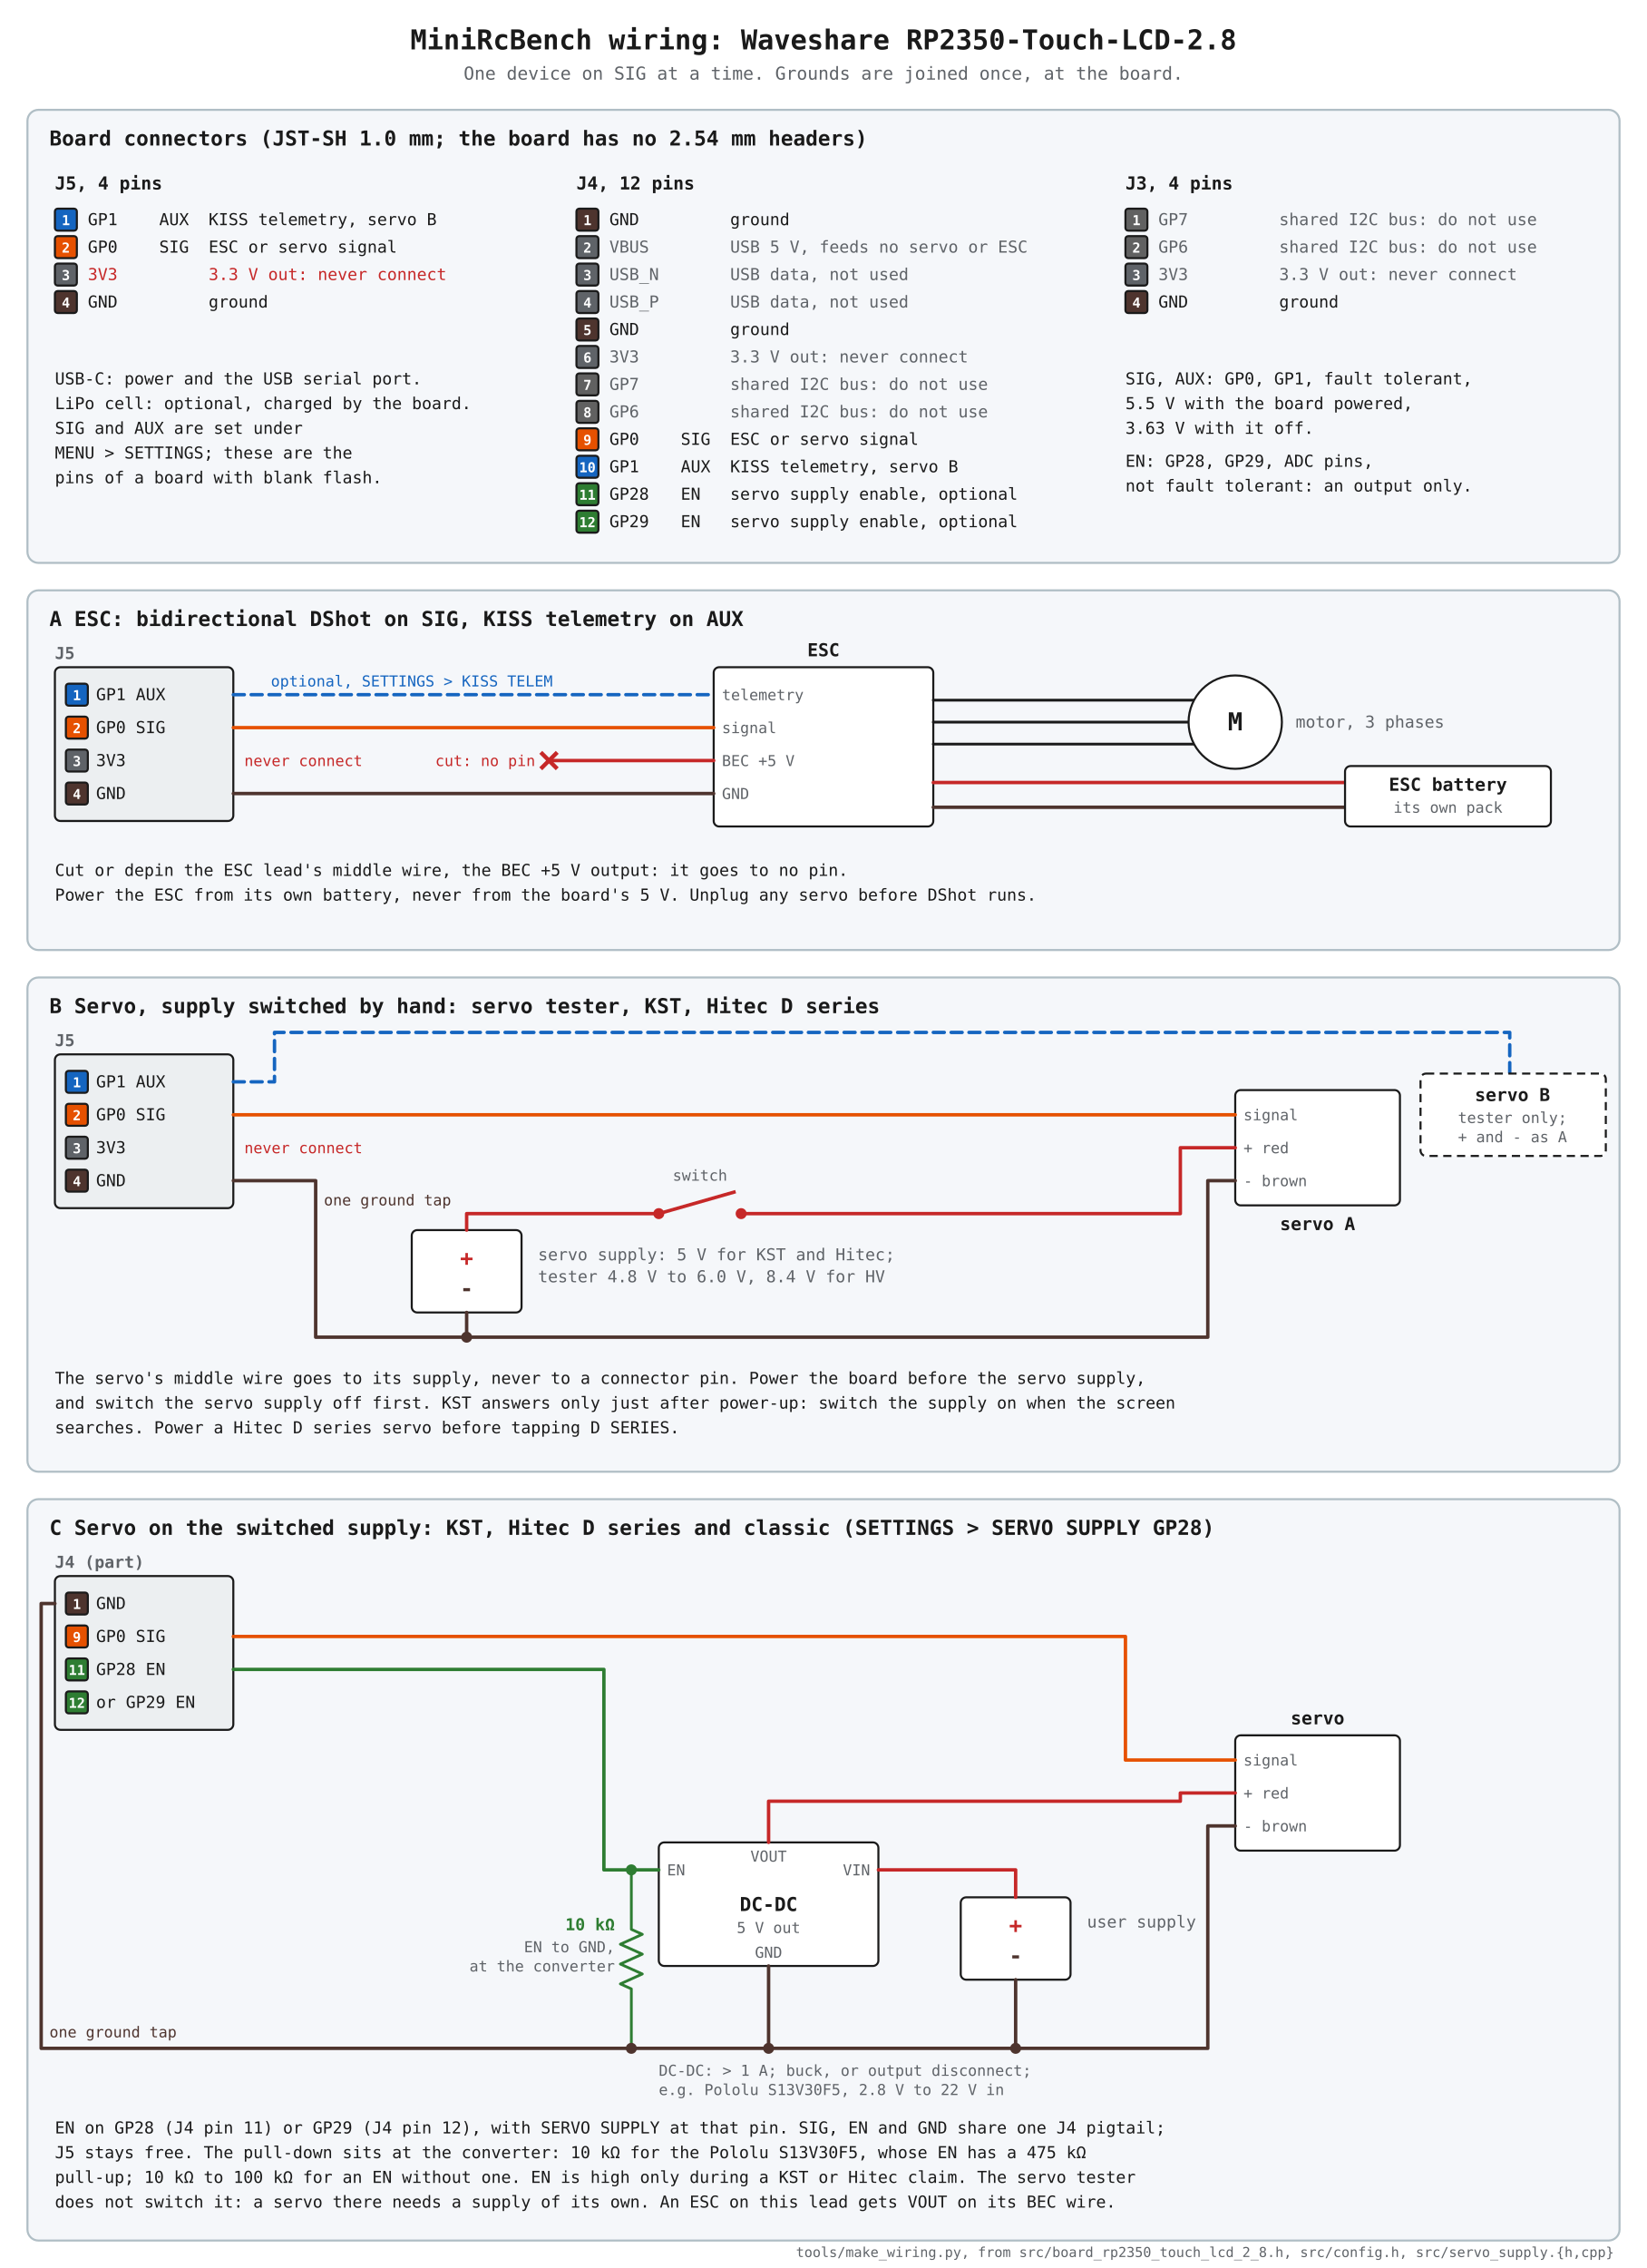
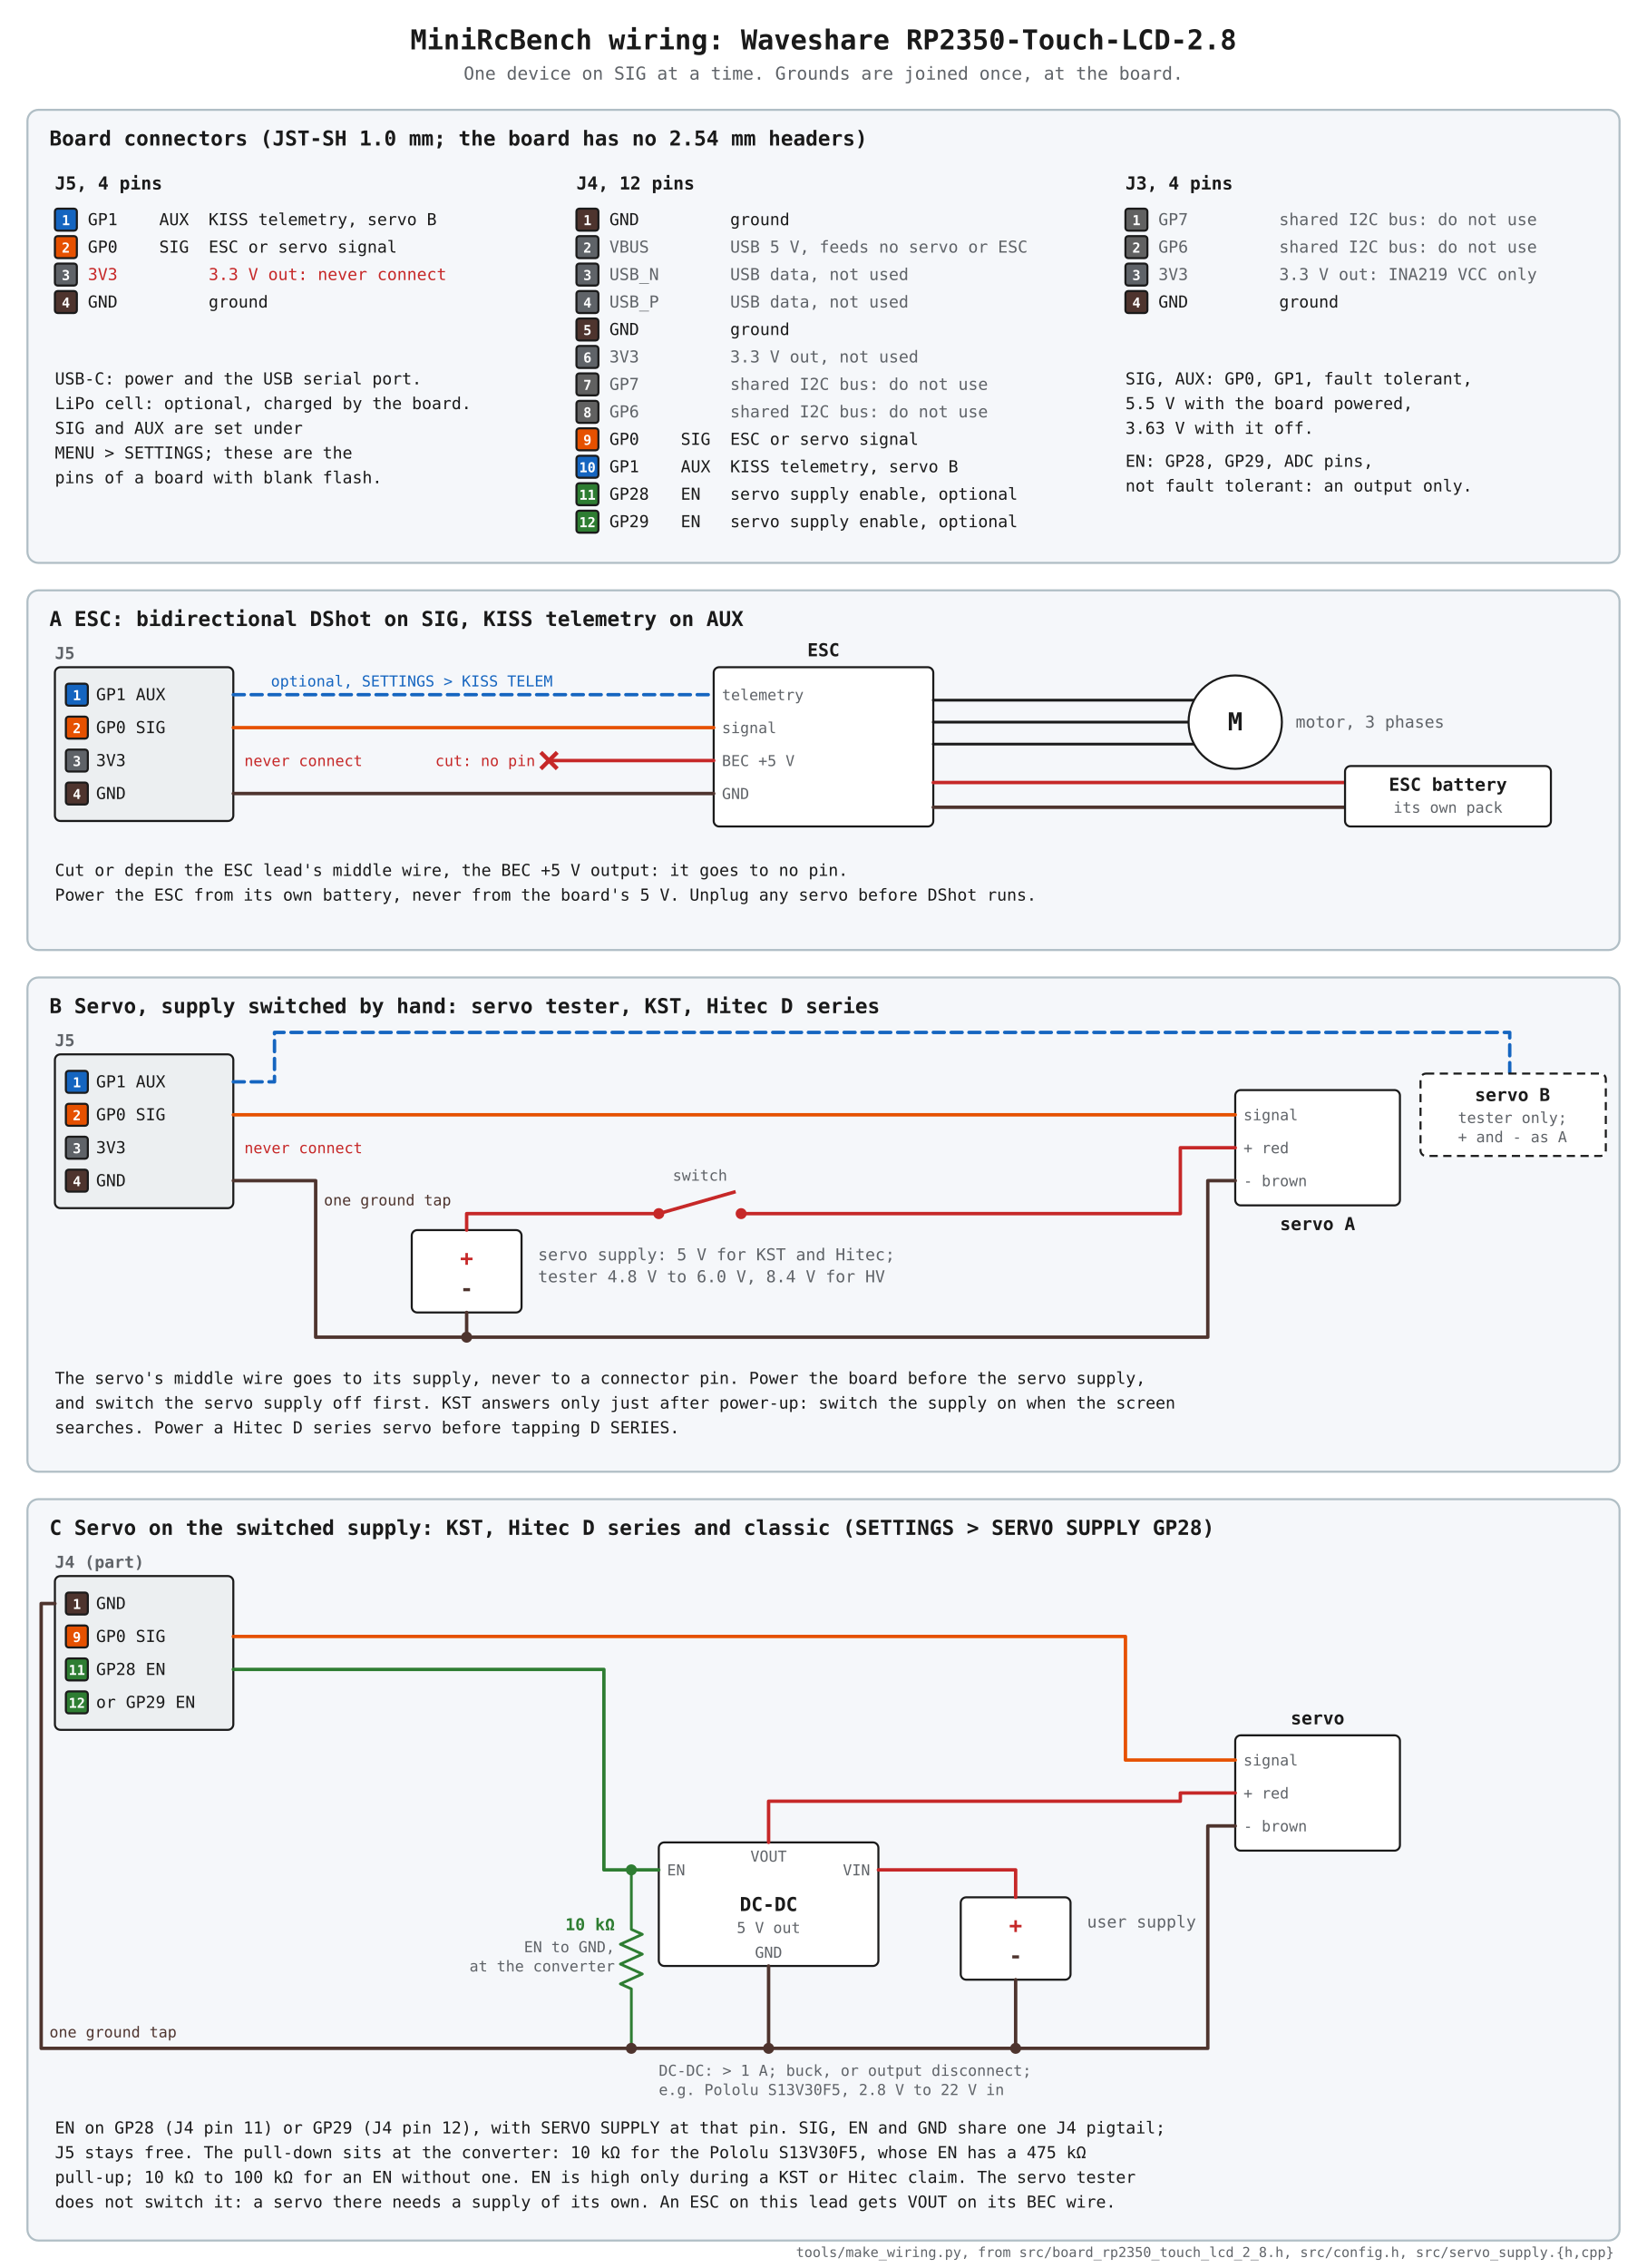
<svg xmlns="http://www.w3.org/2000/svg" width="1200" height="1652" viewBox="0 0 1200 1652" font-family="DejaVu Sans Mono, Menlo, Consolas, monospace">
  <rect width="100%" height="100%" fill="#ffffff" />
  <text x="600" y="36" font-size="20" fill="#1a1a1a" text-anchor="middle" font-weight="bold">MiniRcBench wiring: Waveshare RP2350-Touch-LCD-2.8</text>
  <text x="600" y="58" font-size="13" fill="#5f6368" text-anchor="middle">One device on SIG at a time. Grounds are joined once, at the board.</text>
  <rect x="20" y="80" width="1160" height="330" rx="8" fill="#f5f7fa" stroke="#b0bec5" stroke-width="1.5" />
  <text x="36" y="106" font-size="15" fill="#1a1a1a" text-anchor="start" font-weight="bold">Board connectors (JST-SH 1.0 mm; the board has no 2.54 mm headers)</text>
  <text x="40" y="138" font-size="13" fill="#1a1a1a" text-anchor="start" font-weight="bold">J5, 4 pins</text>
  <rect x="40" y="152" width="16" height="16" rx="2" fill="#1565c0" stroke="#1a1a1a" stroke-width="1.5" />
  <text x="48" y="164" font-size="10" fill="#ffffff" text-anchor="middle" font-weight="bold">1</text>
  <text x="64" y="164" font-size="12" fill="#1a1a1a" text-anchor="start">GP1</text>
  <text x="116" y="164" font-size="12" fill="#1a1a1a" text-anchor="start">AUX</text>
  <text x="152" y="164" font-size="12" fill="#1a1a1a" text-anchor="start">KISS telemetry, servo B</text>
  <rect x="40" y="172" width="16" height="16" rx="2" fill="#e65100" stroke="#1a1a1a" stroke-width="1.5" />
  <text x="48" y="184" font-size="10" fill="#ffffff" text-anchor="middle" font-weight="bold">2</text>
  <text x="64" y="184" font-size="12" fill="#1a1a1a" text-anchor="start">GP0</text>
  <text x="116" y="184" font-size="12" fill="#1a1a1a" text-anchor="start">SIG</text>
  <text x="152" y="184" font-size="12" fill="#1a1a1a" text-anchor="start">ESC or servo signal</text>
  <rect x="40" y="192" width="16" height="16" rx="2" fill="#5f6368" stroke="#1a1a1a" stroke-width="1.5" />
  <text x="48" y="204" font-size="10" fill="#ffffff" text-anchor="middle" font-weight="bold">3</text>
  <text x="64" y="204" font-size="12" fill="#c62828" text-anchor="start">3V3</text>
  <text x="116" y="204" font-size="12" fill="#c62828" text-anchor="start" />
  <text x="152" y="204" font-size="12" fill="#c62828" text-anchor="start">3.3 V out: never connect</text>
  <rect x="40" y="212" width="16" height="16" rx="2" fill="#4e342e" stroke="#1a1a1a" stroke-width="1.5" />
  <text x="48" y="224" font-size="10" fill="#ffffff" text-anchor="middle" font-weight="bold">4</text>
  <text x="64" y="224" font-size="12" fill="#1a1a1a" text-anchor="start">GND</text>
  <text x="116" y="224" font-size="12" fill="#1a1a1a" text-anchor="start" />
  <text x="152" y="224" font-size="12" fill="#1a1a1a" text-anchor="start">ground</text>
  <text x="420" y="138" font-size="13" fill="#1a1a1a" text-anchor="start" font-weight="bold">J4, 12 pins</text>
  <rect x="420" y="152" width="16" height="16" rx="2" fill="#4e342e" stroke="#1a1a1a" stroke-width="1.5" />
  <text x="428" y="164" font-size="10" fill="#ffffff" text-anchor="middle" font-weight="bold">1</text>
  <text x="444" y="164" font-size="12" fill="#1a1a1a" text-anchor="start">GND</text>
  <text x="496" y="164" font-size="12" fill="#1a1a1a" text-anchor="start" />
  <text x="532" y="164" font-size="12" fill="#1a1a1a" text-anchor="start">ground</text>
  <rect x="420" y="172" width="16" height="16" rx="2" fill="#5f6368" stroke="#1a1a1a" stroke-width="1.5" />
  <text x="428" y="184" font-size="10" fill="#ffffff" text-anchor="middle" font-weight="bold">2</text>
  <text x="444" y="184" font-size="12" fill="#5f6368" text-anchor="start">VBUS</text>
  <text x="496" y="184" font-size="12" fill="#5f6368" text-anchor="start" />
  <text x="532" y="184" font-size="12" fill="#5f6368" text-anchor="start">USB 5 V, feeds no servo or ESC</text>
  <rect x="420" y="192" width="16" height="16" rx="2" fill="#5f6368" stroke="#1a1a1a" stroke-width="1.5" />
  <text x="428" y="204" font-size="10" fill="#ffffff" text-anchor="middle" font-weight="bold">3</text>
  <text x="444" y="204" font-size="12" fill="#5f6368" text-anchor="start">USB_N</text>
  <text x="496" y="204" font-size="12" fill="#5f6368" text-anchor="start" />
  <text x="532" y="204" font-size="12" fill="#5f6368" text-anchor="start">USB data, not used</text>
  <rect x="420" y="212" width="16" height="16" rx="2" fill="#5f6368" stroke="#1a1a1a" stroke-width="1.5" />
  <text x="428" y="224" font-size="10" fill="#ffffff" text-anchor="middle" font-weight="bold">4</text>
  <text x="444" y="224" font-size="12" fill="#5f6368" text-anchor="start">USB_P</text>
  <text x="496" y="224" font-size="12" fill="#5f6368" text-anchor="start" />
  <text x="532" y="224" font-size="12" fill="#5f6368" text-anchor="start">USB data, not used</text>
  <rect x="420" y="232" width="16" height="16" rx="2" fill="#4e342e" stroke="#1a1a1a" stroke-width="1.5" />
  <text x="428" y="244" font-size="10" fill="#ffffff" text-anchor="middle" font-weight="bold">5</text>
  <text x="444" y="244" font-size="12" fill="#1a1a1a" text-anchor="start">GND</text>
  <text x="496" y="244" font-size="12" fill="#1a1a1a" text-anchor="start" />
  <text x="532" y="244" font-size="12" fill="#1a1a1a" text-anchor="start">ground</text>
  <rect x="420" y="252" width="16" height="16" rx="2" fill="#5f6368" stroke="#1a1a1a" stroke-width="1.5" />
  <text x="428" y="264" font-size="10" fill="#ffffff" text-anchor="middle" font-weight="bold">6</text>
  <text x="444" y="264" font-size="12" fill="#5f6368" text-anchor="start">3V3</text>
  <text x="496" y="264" font-size="12" fill="#5f6368" text-anchor="start" />
-   <text x="532" y="264" font-size="12" fill="#5f6368" text-anchor="start">3.3 V out: never connect</text>
+   <text x="532" y="264" font-size="12" fill="#5f6368" text-anchor="start">3.3 V out, not used</text>
  <rect x="420" y="272" width="16" height="16" rx="2" fill="#616161" stroke="#1a1a1a" stroke-width="1.5" />
  <text x="428" y="284" font-size="10" fill="#ffffff" text-anchor="middle" font-weight="bold">7</text>
  <text x="444" y="284" font-size="12" fill="#5f6368" text-anchor="start">GP7</text>
  <text x="496" y="284" font-size="12" fill="#5f6368" text-anchor="start" />
  <text x="532" y="284" font-size="12" fill="#5f6368" text-anchor="start">shared I2C bus: do not use</text>
  <rect x="420" y="292" width="16" height="16" rx="2" fill="#616161" stroke="#1a1a1a" stroke-width="1.5" />
  <text x="428" y="304" font-size="10" fill="#ffffff" text-anchor="middle" font-weight="bold">8</text>
  <text x="444" y="304" font-size="12" fill="#5f6368" text-anchor="start">GP6</text>
  <text x="496" y="304" font-size="12" fill="#5f6368" text-anchor="start" />
  <text x="532" y="304" font-size="12" fill="#5f6368" text-anchor="start">shared I2C bus: do not use</text>
  <rect x="420" y="312" width="16" height="16" rx="2" fill="#e65100" stroke="#1a1a1a" stroke-width="1.5" />
  <text x="428" y="324" font-size="10" fill="#ffffff" text-anchor="middle" font-weight="bold">9</text>
  <text x="444" y="324" font-size="12" fill="#1a1a1a" text-anchor="start">GP0</text>
  <text x="496" y="324" font-size="12" fill="#1a1a1a" text-anchor="start">SIG</text>
  <text x="532" y="324" font-size="12" fill="#1a1a1a" text-anchor="start">ESC or servo signal</text>
  <rect x="420" y="332" width="16" height="16" rx="2" fill="#1565c0" stroke="#1a1a1a" stroke-width="1.5" />
  <text x="428" y="344" font-size="10" fill="#ffffff" text-anchor="middle" font-weight="bold">10</text>
  <text x="444" y="344" font-size="12" fill="#1a1a1a" text-anchor="start">GP1</text>
  <text x="496" y="344" font-size="12" fill="#1a1a1a" text-anchor="start">AUX</text>
  <text x="532" y="344" font-size="12" fill="#1a1a1a" text-anchor="start">KISS telemetry, servo B</text>
  <rect x="420" y="352" width="16" height="16" rx="2" fill="#2e7d32" stroke="#1a1a1a" stroke-width="1.5" />
  <text x="428" y="364" font-size="10" fill="#ffffff" text-anchor="middle" font-weight="bold">11</text>
  <text x="444" y="364" font-size="12" fill="#1a1a1a" text-anchor="start">GP28</text>
  <text x="496" y="364" font-size="12" fill="#1a1a1a" text-anchor="start">EN</text>
  <text x="532" y="364" font-size="12" fill="#1a1a1a" text-anchor="start">servo supply enable, optional</text>
  <rect x="420" y="372" width="16" height="16" rx="2" fill="#2e7d32" stroke="#1a1a1a" stroke-width="1.5" />
  <text x="428" y="384" font-size="10" fill="#ffffff" text-anchor="middle" font-weight="bold">12</text>
  <text x="444" y="384" font-size="12" fill="#1a1a1a" text-anchor="start">GP29</text>
  <text x="496" y="384" font-size="12" fill="#1a1a1a" text-anchor="start">EN</text>
  <text x="532" y="384" font-size="12" fill="#1a1a1a" text-anchor="start">servo supply enable, optional</text>
  <text x="820" y="138" font-size="13" fill="#1a1a1a" text-anchor="start" font-weight="bold">J3, 4 pins</text>
  <rect x="820" y="152" width="16" height="16" rx="2" fill="#616161" stroke="#1a1a1a" stroke-width="1.5" />
  <text x="828" y="164" font-size="10" fill="#ffffff" text-anchor="middle" font-weight="bold">1</text>
  <text x="844" y="164" font-size="12" fill="#5f6368" text-anchor="start">GP7</text>
  <text x="896" y="164" font-size="12" fill="#5f6368" text-anchor="start" />
  <text x="932" y="164" font-size="12" fill="#5f6368" text-anchor="start">shared I2C bus: do not use</text>
  <rect x="820" y="172" width="16" height="16" rx="2" fill="#616161" stroke="#1a1a1a" stroke-width="1.5" />
  <text x="828" y="184" font-size="10" fill="#ffffff" text-anchor="middle" font-weight="bold">2</text>
  <text x="844" y="184" font-size="12" fill="#5f6368" text-anchor="start">GP6</text>
  <text x="896" y="184" font-size="12" fill="#5f6368" text-anchor="start" />
  <text x="932" y="184" font-size="12" fill="#5f6368" text-anchor="start">shared I2C bus: do not use</text>
  <rect x="820" y="192" width="16" height="16" rx="2" fill="#5f6368" stroke="#1a1a1a" stroke-width="1.5" />
  <text x="828" y="204" font-size="10" fill="#ffffff" text-anchor="middle" font-weight="bold">3</text>
  <text x="844" y="204" font-size="12" fill="#5f6368" text-anchor="start">3V3</text>
  <text x="896" y="204" font-size="12" fill="#5f6368" text-anchor="start" />
-   <text x="932" y="204" font-size="12" fill="#5f6368" text-anchor="start">3.3 V out: never connect</text>
+   <text x="932" y="204" font-size="12" fill="#5f6368" text-anchor="start">3.3 V out: INA219 VCC only</text>
  <rect x="820" y="212" width="16" height="16" rx="2" fill="#4e342e" stroke="#1a1a1a" stroke-width="1.5" />
  <text x="828" y="224" font-size="10" fill="#ffffff" text-anchor="middle" font-weight="bold">4</text>
  <text x="844" y="224" font-size="12" fill="#1a1a1a" text-anchor="start">GND</text>
  <text x="896" y="224" font-size="12" fill="#1a1a1a" text-anchor="start" />
  <text x="932" y="224" font-size="12" fill="#1a1a1a" text-anchor="start">ground</text>
  <text x="40" y="280" font-size="12" fill="#1a1a1a" text-anchor="start">USB-C: power and the USB serial port.</text>
  <text x="40" y="298" font-size="12" fill="#1a1a1a" text-anchor="start">LiPo cell: optional, charged by the board.</text>
  <text x="40" y="316" font-size="12" fill="#1a1a1a" text-anchor="start">SIG and AUX are set under</text>
  <text x="40" y="334" font-size="12" fill="#1a1a1a" text-anchor="start">MENU &gt; SETTINGS; these are the</text>
  <text x="40" y="352" font-size="12" fill="#1a1a1a" text-anchor="start">pins of a board with blank flash.</text>
  <text x="820" y="280" font-size="12" fill="#1a1a1a" text-anchor="start">SIG, AUX: GP0, GP1, fault tolerant,</text>
  <text x="820" y="298" font-size="12" fill="#1a1a1a" text-anchor="start">5.5 V with the board powered,</text>
  <text x="820" y="316" font-size="12" fill="#1a1a1a" text-anchor="start">3.63 V with it off.</text>
  <text x="820" y="340" font-size="12" fill="#1a1a1a" text-anchor="start">EN: GP28, GP29, ADC pins,</text>
  <text x="820" y="358" font-size="12" fill="#1a1a1a" text-anchor="start">not fault tolerant: an output only.</text>
  <rect x="20" y="430" width="1160" height="262" rx="8" fill="#f5f7fa" stroke="#b0bec5" stroke-width="1.5" />
  <text x="36" y="456" font-size="15" fill="#1a1a1a" text-anchor="start" font-weight="bold">A  ESC: bidirectional DShot on SIG, KISS telemetry on AUX</text>
  <rect x="40" y="486" width="130" height="112" rx="4" fill="#eceff1" stroke="#1a1a1a" stroke-width="1.5" />
  <text x="40" y="480" font-size="12" fill="#5f6368" text-anchor="start" font-weight="bold">J5</text>
  <rect x="48" y="498" width="16" height="16" rx="2" fill="#1565c0" stroke="#1a1a1a" stroke-width="1.5" />
  <text x="56" y="510" font-size="10" fill="#ffffff" text-anchor="middle" font-weight="bold">1</text>
  <text x="70" y="510" font-size="12" fill="#1a1a1a" text-anchor="start">GP1 AUX</text>
  <rect x="48" y="522" width="16" height="16" rx="2" fill="#e65100" stroke="#1a1a1a" stroke-width="1.5" />
  <text x="56" y="534" font-size="10" fill="#ffffff" text-anchor="middle" font-weight="bold">2</text>
  <text x="70" y="534" font-size="12" fill="#1a1a1a" text-anchor="start">GP0 SIG</text>
  <rect x="48" y="546" width="16" height="16" rx="2" fill="#5f6368" stroke="#1a1a1a" stroke-width="1.5" />
  <text x="56" y="558" font-size="10" fill="#ffffff" text-anchor="middle" font-weight="bold">3</text>
  <text x="70" y="558" font-size="12" fill="#1a1a1a" text-anchor="start">3V3</text>
  <rect x="48" y="570" width="16" height="16" rx="2" fill="#4e342e" stroke="#1a1a1a" stroke-width="1.5" />
  <text x="56" y="582" font-size="10" fill="#ffffff" text-anchor="middle" font-weight="bold">4</text>
  <text x="70" y="582" font-size="12" fill="#1a1a1a" text-anchor="start">GND</text>
  <rect x="520" y="486" width="160" height="116" rx="4" fill="#ffffff" stroke="#1a1a1a" stroke-width="1.5" />
  <text x="600" y="478" font-size="13" fill="#1a1a1a" text-anchor="middle" font-weight="bold">ESC</text>
  <text x="526" y="510" font-size="11" fill="#5f6368" text-anchor="start">telemetry</text>
  <text x="526" y="534" font-size="11" fill="#5f6368" text-anchor="start">signal</text>
  <text x="526" y="558" font-size="11" fill="#5f6368" text-anchor="start">BEC +5 V</text>
  <text x="526" y="582" font-size="11" fill="#5f6368" text-anchor="start">GND</text>
  <polyline points="170,506 520,506" fill="none" stroke="#1565c0" stroke-width="2.5" stroke-linejoin="round" stroke-linecap="round" stroke-dasharray="8 5" />
  <text x="300" y="500" font-size="11" fill="#1565c0" text-anchor="middle">optional, SETTINGS &gt; KISS TELEM</text>
  <polyline points="170,530 520,530" fill="none" stroke="#e65100" stroke-width="2.5" stroke-linejoin="round" stroke-linecap="round" />
  <polyline points="400,554 520,554" fill="none" stroke="#c62828" stroke-width="2.5" stroke-linejoin="round" stroke-linecap="round" />
  <path d="M394 548l12 12m0 -12l-12 12" stroke="#c62828" stroke-width="3" />
  <text x="390" y="558" font-size="11" fill="#c62828" text-anchor="end">cut: no pin</text>
  <text x="178" y="558" font-size="11" fill="#c62828" text-anchor="start">never connect</text>
  <polyline points="170,578 520,578" fill="none" stroke="#4e342e" stroke-width="2.5" stroke-linejoin="round" stroke-linecap="round" />
  <polyline points="680,510 870,510" fill="none" stroke="#1a1a1a" stroke-width="2" stroke-linejoin="round" stroke-linecap="round" />
  <polyline points="680,526 866,526" fill="none" stroke="#1a1a1a" stroke-width="2" stroke-linejoin="round" stroke-linecap="round" />
  <polyline points="680,542 870,542" fill="none" stroke="#1a1a1a" stroke-width="2" stroke-linejoin="round" stroke-linecap="round" />
  <circle cx="900" cy="526" r="34" fill="#ffffff" stroke="#1a1a1a" stroke-width="1.5" />
  <text x="900" y="532" font-size="18" fill="#1a1a1a" text-anchor="middle" font-weight="bold">M</text>
  <text x="944" y="530" font-size="12" fill="#5f6368" text-anchor="start">motor, 3 phases</text>
  <polyline points="680,570 980,570" fill="none" stroke="#c62828" stroke-width="2.5" stroke-linejoin="round" stroke-linecap="round" />
  <polyline points="680,588 980,588" fill="none" stroke="#4e342e" stroke-width="2.5" stroke-linejoin="round" stroke-linecap="round" />
  <rect x="980" y="558" width="150" height="44" rx="4" fill="#ffffff" stroke="#1a1a1a" stroke-width="1.5" />
  <text x="1055" y="576" font-size="13" fill="#1a1a1a" text-anchor="middle" font-weight="bold">ESC battery</text>
  <text x="1055" y="592" font-size="11" fill="#5f6368" text-anchor="middle">its own pack</text>
  <text x="40" y="638" font-size="12" fill="#1a1a1a" text-anchor="start">Cut or depin the ESC lead's middle wire, the BEC +5 V output: it goes to no pin.</text>
  <text x="40" y="656" font-size="12" fill="#1a1a1a" text-anchor="start">Power the ESC from its own battery, never from the board's 5 V. Unplug any servo before DShot runs.</text>
  <rect x="20" y="712" width="1160" height="360" rx="8" fill="#f5f7fa" stroke="#b0bec5" stroke-width="1.5" />
  <text x="36" y="738" font-size="15" fill="#1a1a1a" text-anchor="start" font-weight="bold">B  Servo, supply switched by hand: servo tester, KST, Hitec D series</text>
  <rect x="40" y="768" width="130" height="112" rx="4" fill="#eceff1" stroke="#1a1a1a" stroke-width="1.5" />
  <text x="40" y="762" font-size="12" fill="#5f6368" text-anchor="start" font-weight="bold">J5</text>
  <rect x="48" y="780" width="16" height="16" rx="2" fill="#1565c0" stroke="#1a1a1a" stroke-width="1.5" />
  <text x="56" y="792" font-size="10" fill="#ffffff" text-anchor="middle" font-weight="bold">1</text>
  <text x="70" y="792" font-size="12" fill="#1a1a1a" text-anchor="start">GP1 AUX</text>
  <rect x="48" y="804" width="16" height="16" rx="2" fill="#e65100" stroke="#1a1a1a" stroke-width="1.5" />
  <text x="56" y="816" font-size="10" fill="#ffffff" text-anchor="middle" font-weight="bold">2</text>
  <text x="70" y="816" font-size="12" fill="#1a1a1a" text-anchor="start">GP0 SIG</text>
  <rect x="48" y="828" width="16" height="16" rx="2" fill="#5f6368" stroke="#1a1a1a" stroke-width="1.5" />
  <text x="56" y="840" font-size="10" fill="#ffffff" text-anchor="middle" font-weight="bold">3</text>
  <text x="70" y="840" font-size="12" fill="#1a1a1a" text-anchor="start">3V3</text>
  <rect x="48" y="852" width="16" height="16" rx="2" fill="#4e342e" stroke="#1a1a1a" stroke-width="1.5" />
  <text x="56" y="864" font-size="10" fill="#ffffff" text-anchor="middle" font-weight="bold">4</text>
  <text x="70" y="864" font-size="12" fill="#1a1a1a" text-anchor="start">GND</text>
  <rect x="900" y="794" width="120" height="84" rx="4" fill="#ffffff" stroke="#1a1a1a" stroke-width="1.5" />
  <text x="960" y="896" font-size="13" fill="#1a1a1a" text-anchor="middle" font-weight="bold">servo A</text>
  <text x="906" y="816" font-size="11" fill="#5f6368" text-anchor="start">signal</text>
  <text x="906" y="840" font-size="11" fill="#5f6368" text-anchor="start">+ red</text>
  <text x="906" y="864" font-size="11" fill="#5f6368" text-anchor="start">- brown</text>
  <polyline points="170,812 900,812" fill="none" stroke="#e65100" stroke-width="2.5" stroke-linejoin="round" stroke-linecap="round" />
  <rect x="300" y="896" width="80" height="60" rx="4" fill="#ffffff" stroke="#1a1a1a" stroke-width="1.5" />
  <text x="340" y="922" font-size="16" fill="#c62828" text-anchor="middle" font-weight="bold">+</text>
  <text x="340" y="944" font-size="16" fill="#4e342e" text-anchor="middle" font-weight="bold">-</text>
  <text x="392" y="918" font-size="12" fill="#5f6368" text-anchor="start">servo supply: 5 V for KST and Hitec;</text>
  <text x="392" y="934" font-size="12" fill="#5f6368" text-anchor="start">tester 4.8 V to 6.0 V, 8.4 V for HV</text>
  <polyline points="340,896 340,884 480,884" fill="none" stroke="#c62828" stroke-width="2.5" stroke-linejoin="round" stroke-linecap="round" />
  <circle cx="480" cy="884" r="4" fill="#c62828" />
  <circle cx="540" cy="884" r="4" fill="#c62828" />
  <line x1="480" y1="884" x2="536" y2="868" stroke="#c62828" stroke-width="2.5" />
  <text x="510" y="860" font-size="11" fill="#5f6368" text-anchor="middle">switch</text>
  <polyline points="540,884 860,884 860,836 900,836" fill="none" stroke="#c62828" stroke-width="2.5" stroke-linejoin="round" stroke-linecap="round" />
  <polyline points="170,860 230,860 230,974 880,974 880,860 900,860" fill="none" stroke="#4e342e" stroke-width="2.5" stroke-linejoin="round" stroke-linecap="round" />
  <polyline points="340,956 340,974" fill="none" stroke="#4e342e" stroke-width="2.5" stroke-linejoin="round" stroke-linecap="round" />
  <circle cx="340" cy="974" r="4" fill="#4e342e" />
  <text x="236" y="878" font-size="11" fill="#4e342e" text-anchor="start">one ground tap</text>
  <text x="178" y="840" font-size="11" fill="#c62828" text-anchor="start">never connect</text>
  <polyline points="170,788 200,788 200,752 1100,752 1100,782" fill="none" stroke="#1565c0" stroke-width="2.5" stroke-linejoin="round" stroke-linecap="round" stroke-dasharray="8 5" />
  <rect x="1035" y="782" width="135" height="60" rx="4" fill="#ffffff" stroke="#1a1a1a" stroke-width="1.5" stroke-dasharray="6 4" />
  <text x="1102" y="802" font-size="13" fill="#1a1a1a" text-anchor="middle" font-weight="bold">servo B</text>
  <text x="1102" y="818" font-size="11" fill="#5f6368" text-anchor="middle">tester only;</text>
  <text x="1102" y="832" font-size="11" fill="#5f6368" text-anchor="middle">+ and - as A</text>
  <text x="40" y="1008" font-size="12" fill="#1a1a1a" text-anchor="start">The servo's middle wire goes to its supply, never to a connector pin. Power the board before the servo supply,</text>
  <text x="40" y="1026" font-size="12" fill="#1a1a1a" text-anchor="start">and switch the servo supply off first. KST answers only just after power-up: switch the supply on when the screen</text>
  <text x="40" y="1044" font-size="12" fill="#1a1a1a" text-anchor="start">searches. Power a Hitec D series servo before tapping D SERIES.</text>
  <rect x="20" y="1092" width="1160" height="540" rx="8" fill="#f5f7fa" stroke="#b0bec5" stroke-width="1.5" />
  <text x="36" y="1118" font-size="15" fill="#1a1a1a" text-anchor="start" font-weight="bold">C  Servo on the switched supply: KST, Hitec D series and classic (SETTINGS &gt; SERVO SUPPLY GP28)</text>
  <rect x="40" y="1148" width="130" height="112" rx="4" fill="#eceff1" stroke="#1a1a1a" stroke-width="1.5" />
  <text x="40" y="1142" font-size="12" fill="#5f6368" text-anchor="start" font-weight="bold">J4 (part)</text>
  <rect x="48" y="1160" width="16" height="16" rx="2" fill="#4e342e" stroke="#1a1a1a" stroke-width="1.5" />
  <text x="56" y="1172" font-size="10" fill="#ffffff" text-anchor="middle" font-weight="bold">1</text>
  <text x="70" y="1172" font-size="12" fill="#1a1a1a" text-anchor="start">GND</text>
  <rect x="48" y="1184" width="16" height="16" rx="2" fill="#e65100" stroke="#1a1a1a" stroke-width="1.5" />
  <text x="56" y="1196" font-size="10" fill="#ffffff" text-anchor="middle" font-weight="bold">9</text>
  <text x="70" y="1196" font-size="12" fill="#1a1a1a" text-anchor="start">GP0 SIG</text>
  <rect x="48" y="1208" width="16" height="16" rx="2" fill="#2e7d32" stroke="#1a1a1a" stroke-width="1.5" />
  <text x="56" y="1220" font-size="10" fill="#ffffff" text-anchor="middle" font-weight="bold">11</text>
  <text x="70" y="1220" font-size="12" fill="#1a1a1a" text-anchor="start">GP28 EN</text>
  <rect x="48" y="1232" width="16" height="16" rx="2" fill="#2e7d32" stroke="#1a1a1a" stroke-width="1.5" />
  <text x="56" y="1244" font-size="10" fill="#ffffff" text-anchor="middle" font-weight="bold">12</text>
  <text x="70" y="1244" font-size="12" fill="#1a1a1a" text-anchor="start">or GP29 EN</text>
  <rect x="900" y="1264" width="120" height="84" rx="4" fill="#ffffff" stroke="#1a1a1a" stroke-width="1.5" />
  <text x="960" y="1256" font-size="13" fill="#1a1a1a" text-anchor="middle" font-weight="bold">servo</text>
  <text x="906" y="1286" font-size="11" fill="#5f6368" text-anchor="start">signal</text>
  <text x="906" y="1310" font-size="11" fill="#5f6368" text-anchor="start">+ red</text>
  <text x="906" y="1334" font-size="11" fill="#5f6368" text-anchor="start">- brown</text>
  <polyline points="170,1192 820,1192 820,1282 900,1282" fill="none" stroke="#e65100" stroke-width="2.5" stroke-linejoin="round" stroke-linecap="round" />
  <rect x="480" y="1342" width="160" height="90" rx="4" fill="#ffffff" stroke="#1a1a1a" stroke-width="1.5" />
  <text x="560" y="1392" font-size="14" fill="#1a1a1a" text-anchor="middle" font-weight="bold">DC-DC</text>
  <text x="560" y="1408" font-size="11" fill="#5f6368" text-anchor="middle">5 V out</text>
  <text x="486" y="1366" font-size="11" fill="#5f6368" text-anchor="start">EN</text>
  <text x="634" y="1366" font-size="11" fill="#5f6368" text-anchor="end">VIN</text>
  <text x="560" y="1356" font-size="11" fill="#5f6368" text-anchor="middle">VOUT</text>
  <text x="560" y="1426" font-size="11" fill="#5f6368" text-anchor="middle">GND</text>
  <rect x="700" y="1382" width="80" height="60" rx="4" fill="#ffffff" stroke="#1a1a1a" stroke-width="1.5" />
  <text x="740" y="1408" font-size="16" fill="#c62828" text-anchor="middle" font-weight="bold">+</text>
  <text x="740" y="1430" font-size="16" fill="#4e342e" text-anchor="middle" font-weight="bold">-</text>
  <text x="792" y="1404" font-size="12" fill="#5f6368" text-anchor="start">user supply</text>
  <polyline points="740,1382 740,1362 640,1362" fill="none" stroke="#c62828" stroke-width="2.5" stroke-linejoin="round" stroke-linecap="round" />
  <polyline points="740,1442 740,1492" fill="none" stroke="#4e342e" stroke-width="2.5" stroke-linejoin="round" stroke-linecap="round" />
  <circle cx="740" cy="1492" r="4" fill="#4e342e" />
  <polyline points="560,1432 560,1492" fill="none" stroke="#4e342e" stroke-width="2.5" stroke-linejoin="round" stroke-linecap="round" />
  <circle cx="560" cy="1492" r="4" fill="#4e342e" />
  <polyline points="170,1216 440,1216 440,1362 480,1362" fill="none" stroke="#2e7d32" stroke-width="2.5" stroke-linejoin="round" stroke-linecap="round" />
  <circle cx="460" cy="1362" r="4" fill="#2e7d32" />
  <polyline points="460,1362 460,1405.33 468,1408.94 452,1416.17 468,1423.39 452,1430.61 468,1437.83 452,1445.06 460,1448.67 460,1492" fill="none" stroke="#2e7d32" stroke-width="2" stroke-linejoin="round" stroke-linecap="round" />
  <circle cx="460" cy="1492" r="4" fill="#4e342e" />
  <text x="448" y="1406" font-size="12" fill="#2e7d32" text-anchor="end" font-weight="bold">10 kΩ</text>
  <text x="448" y="1422" font-size="11" fill="#5f6368" text-anchor="end">EN to GND,</text>
  <text x="448" y="1436" font-size="11" fill="#5f6368" text-anchor="end">at the converter</text>
  <polyline points="560,1342 560,1312 860,1312 860,1306 900,1306" fill="none" stroke="#c62828" stroke-width="2.5" stroke-linejoin="round" stroke-linecap="round" />
  <polyline points="40,1168 30,1168 30,1492 880,1492 880,1330 900,1330" fill="none" stroke="#4e342e" stroke-width="2.5" stroke-linejoin="round" stroke-linecap="round" />
  <text x="36" y="1484" font-size="11" fill="#4e342e" text-anchor="start">one ground tap</text>
  <text x="480" y="1512" font-size="11" fill="#5f6368" text-anchor="start">DC-DC: &gt; 1 A; buck, or output disconnect;</text>
  <text x="480" y="1526" font-size="11" fill="#5f6368" text-anchor="start">e.g. Pololu S13V30F5, 2.8 V to 22 V in</text>
  <text x="40" y="1554" font-size="12" fill="#1a1a1a" text-anchor="start">EN on GP28 (J4 pin 11) or GP29 (J4 pin 12), with SERVO SUPPLY at that pin. SIG, EN and GND share one J4 pigtail;</text>
  <text x="40" y="1572" font-size="12" fill="#1a1a1a" text-anchor="start">J5 stays free. The pull-down sits at the converter: 10 kΩ for the Pololu S13V30F5, whose EN has a 475 kΩ</text>
  <text x="40" y="1590" font-size="12" fill="#1a1a1a" text-anchor="start">pull-up; 10 kΩ to 100 kΩ for an EN without one. EN is high only during a KST or Hitec claim. The servo tester</text>
  <text x="40" y="1608" font-size="12" fill="#1a1a1a" text-anchor="start">does not switch it: a servo there needs a supply of its own. An ESC on this lead gets VOUT on its BEC wire.</text>
  <text x="1176" y="1644" font-size="10" fill="#5f6368" text-anchor="end">tools/make_wiring.py, from src/board_rp2350_touch_lcd_2_8.h, src/config.h, src/servo_supply.{h,cpp}</text>
</svg>
